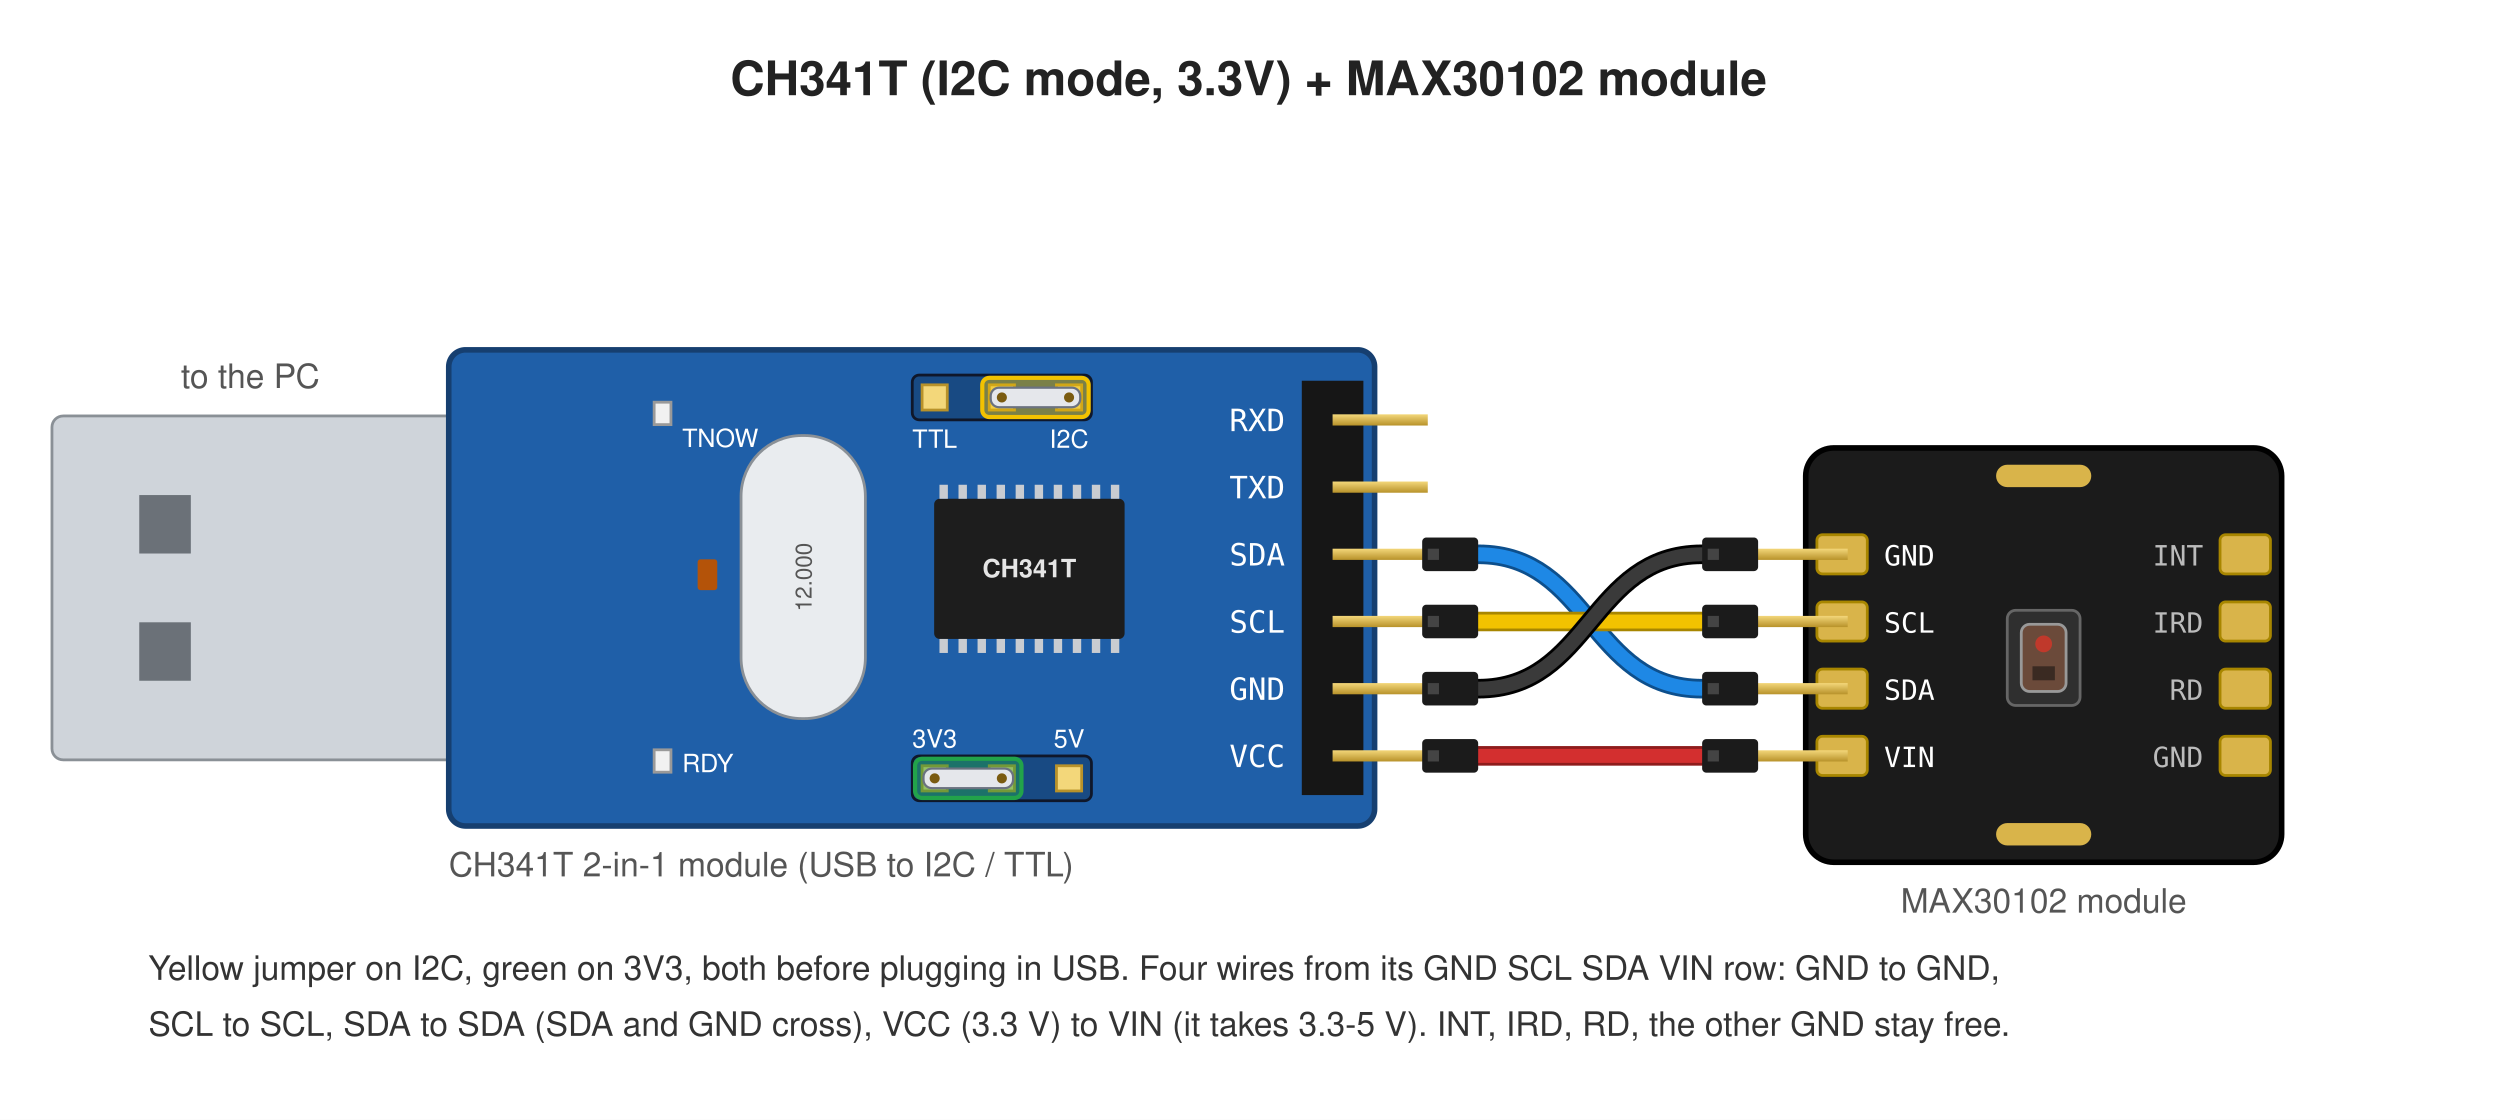
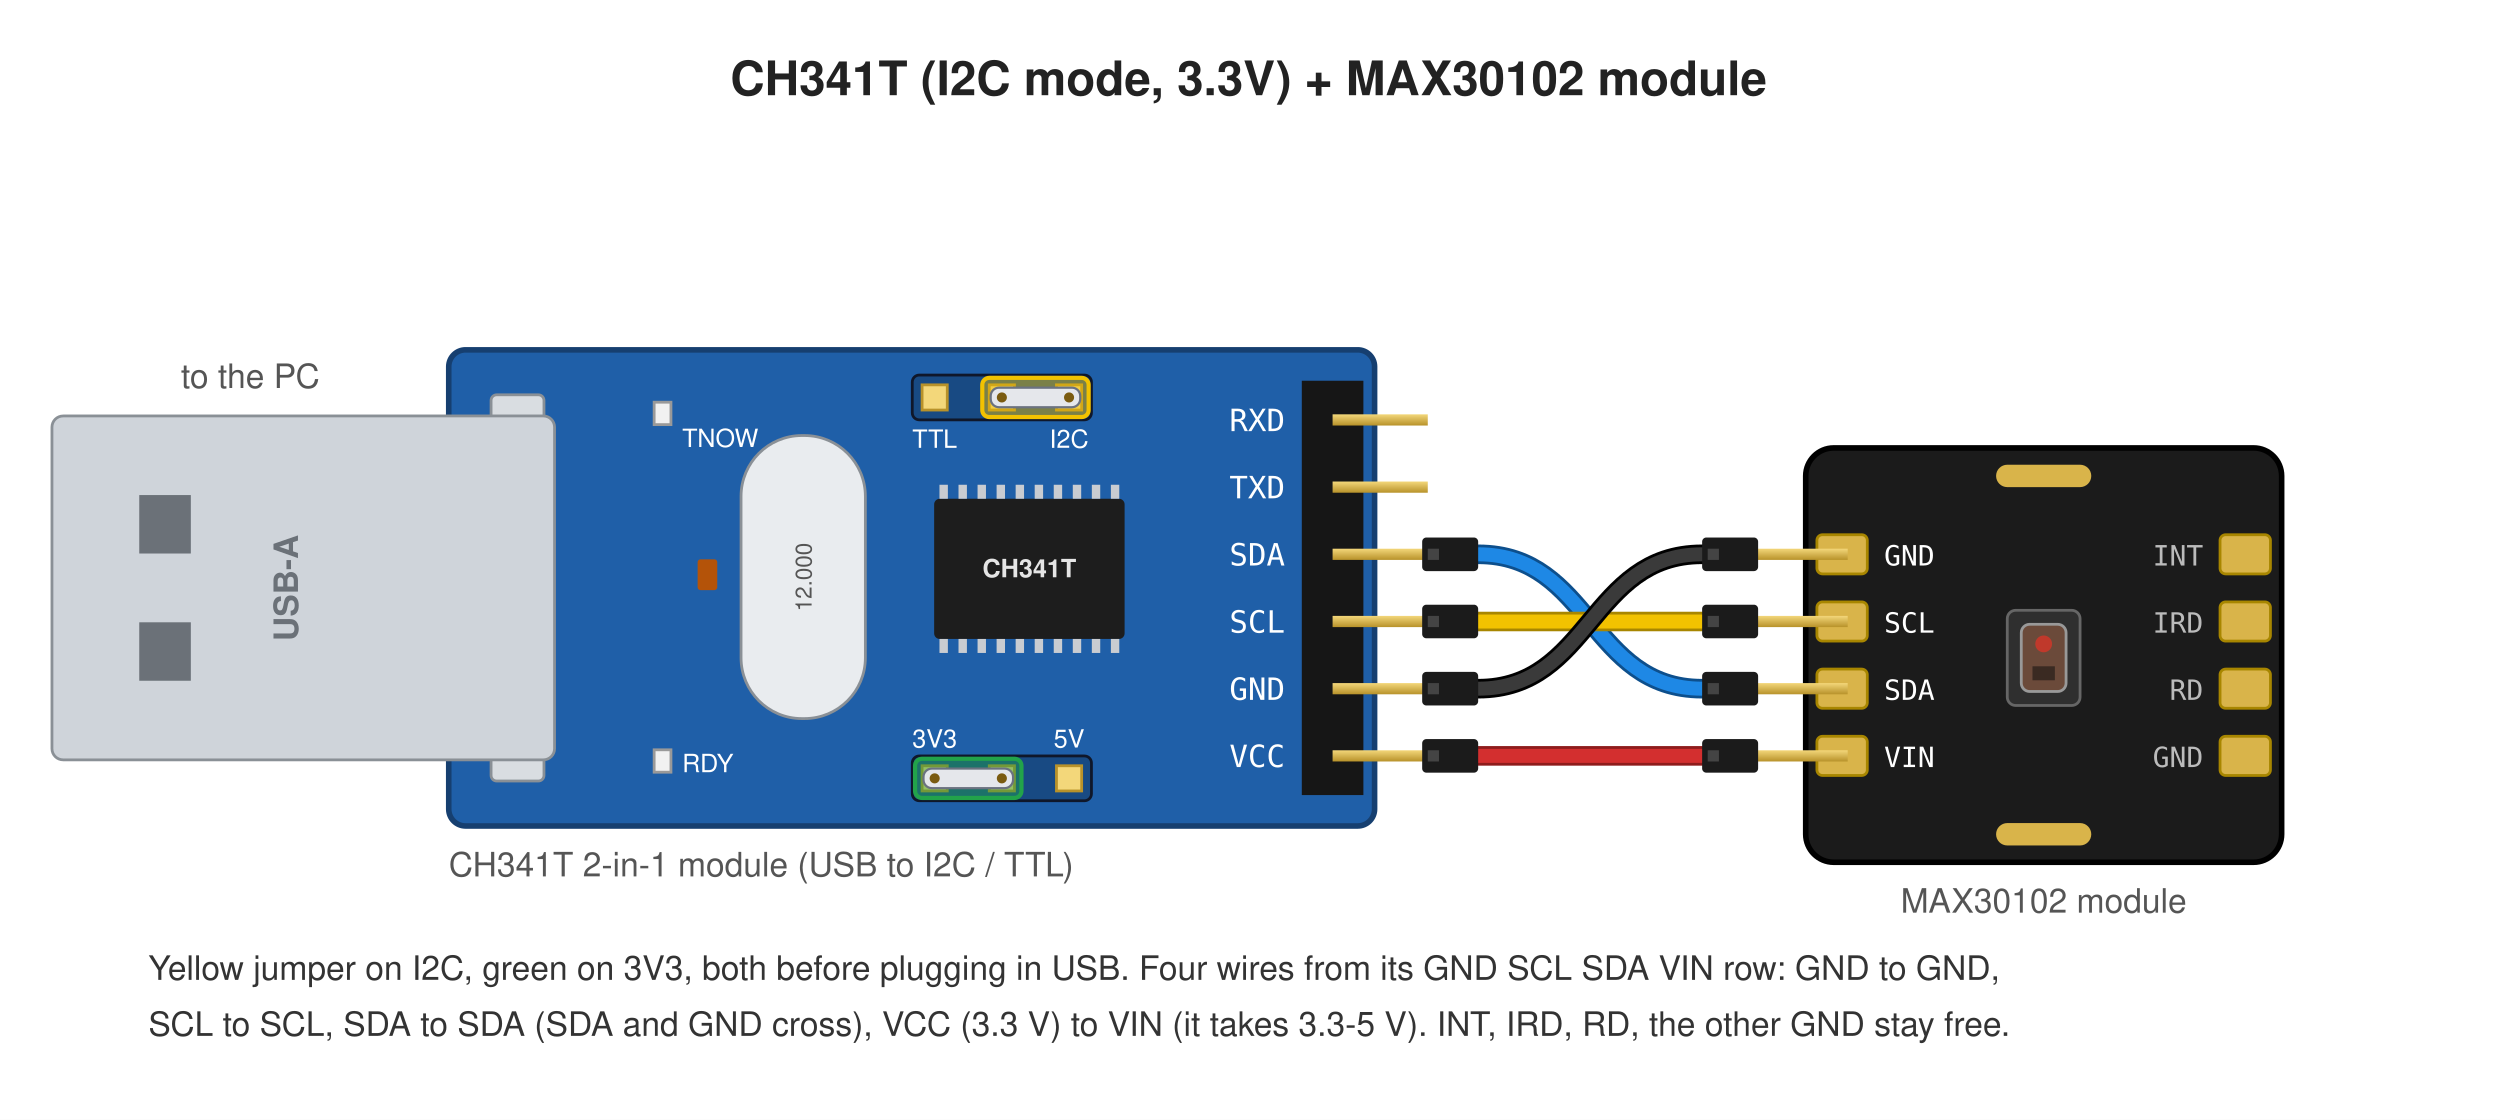
<svg xmlns="http://www.w3.org/2000/svg" viewBox="0 0 893 400" width="893" height="400" font-family="Helvetica, Arial, sans-serif">
  <style>@media (prefers-color-scheme: dark) { .bg { fill-opacity: 0.85 } }</style>
  <defs>
    <linearGradient id="metal" x1="0" y1="0" x2="0" y2="1">
      <stop offset="0" stop-color="#e9ecef" />
      <stop offset="0.5" stop-color="#b8bec5" />
      <stop offset="1" stop-color="#d9dde1" />
    </linearGradient>
    <linearGradient id="pin" x1="0" y1="0" x2="0" y2="1">
      <stop offset="0" stop-color="#f3d77a" />
      <stop offset="1" stop-color="#b8922a" />
    </linearGradient>
    <g id="dupont">
      <rect x="0" y="-6" width="20" height="12" rx="1.5" fill="#1b1b1b" />
      <rect x="2" y="-2" width="4" height="4" fill="#444" />
    </g>
  </defs>
  <rect class="bg" width="893" height="400" fill="#ffffff" />
  <text x="446" y="34" text-anchor="middle" font-size="17" font-weight="bold" fill="#222">CH341T (I2C mode, 3.3V) + MAX30102 module</text>
  <text x="89.425" y="138.583" text-anchor="middle" font-size="12" fill="#555">to the PC</text>
+   <rect x="160.291" y="124.961" width="330.709" height="170.079" rx="6" fill="#1f5fa8" stroke="#163f70" stroke-width="2" />
+   <rect x="175.409" y="141.024" width="18.898" height="9.449" rx="2" fill="#d9dde1" stroke="#8a9096" />
+   <rect x="175.409" y="269.528" width="18.898" height="9.449" rx="2" fill="#d9dde1" stroke="#8a9096" />
  <rect x="18.559" y="148.583" width="179.528" height="122.835" rx="4" fill="#cfd4da" stroke="#8a9096" />
  <rect x="49.74" y="176.835" width="18.425" height="20.882" fill="#6b7178" />
  <rect x="49.74" y="222.283" width="18.425" height="20.882" fill="#6b7178" />
-   <rect x="160.291" y="124.961" width="330.709" height="170.079" rx="6" fill="#1f5fa8" stroke="#163f70" stroke-width="2" />
+   <text transform="translate(106.4331 210.0) rotate(-90)" text-anchor="middle" font-size="12" font-weight="bold" fill="#6b7178">USB-A</text>
  <text x="160.291" y="313.039" font-size="12" fill="#555">CH341T 2-in-1 module (USB to I2C / TTL)</text>
  <rect x="465.0" y="136.0" width="22" height="148.0" fill="#161616" />
  <g fill="url(#pin)">
    <rect x="476.0" y="148.0" width="34.0" height="4" />
    <rect x="476.0" y="172.0" width="34.0" height="4" />
    <rect x="476.0" y="196.0" width="34.0" height="4" />
    <rect x="476.0" y="220.0" width="34.0" height="4" />
    <rect x="476.0" y="244.0" width="34.0" height="4" />
    <rect x="476.0" y="268.0" width="34.0" height="4" />
  </g>
  <g font-size="11" fill="#fff" font-family="Menlo, Consolas, monospace" text-anchor="end">
    <text x="459.0" y="154.0">RXD</text>
    <text x="459.0" y="178.0">TXD</text>
    <text x="459.0" y="202.0">SDA</text>
    <text x="459.0" y="226.0">SCL</text>
    <text x="459.0" y="250.0">GND</text>
    <text x="459.0" y="274.0">VCC</text>
  </g>
  <rect x="333.677" y="178.157" width="68.031" height="50.079" rx="2" fill="#1d1d1d" />
  <rect x="335.579" y="173.157" width="3" height="5" fill="#c9ccd1" />
  <rect x="335.579" y="228.236" width="3" height="5" fill="#c9ccd1" />
  <rect x="342.382" y="173.157" width="3" height="5" fill="#c9ccd1" />
  <rect x="342.382" y="228.236" width="3" height="5" fill="#c9ccd1" />
  <rect x="349.185" y="173.157" width="3" height="5" fill="#c9ccd1" />
  <rect x="349.185" y="228.236" width="3" height="5" fill="#c9ccd1" />
  <rect x="355.988" y="173.157" width="3" height="5" fill="#c9ccd1" />
  <rect x="355.988" y="228.236" width="3" height="5" fill="#c9ccd1" />
  <rect x="362.791" y="173.157" width="3" height="5" fill="#c9ccd1" />
  <rect x="362.791" y="228.236" width="3" height="5" fill="#c9ccd1" />
  <rect x="369.594" y="173.157" width="3" height="5" fill="#c9ccd1" />
  <rect x="369.594" y="228.236" width="3" height="5" fill="#c9ccd1" />
  <rect x="376.398" y="173.157" width="3" height="5" fill="#c9ccd1" />
  <rect x="376.398" y="228.236" width="3" height="5" fill="#c9ccd1" />
  <rect x="383.201" y="173.157" width="3" height="5" fill="#c9ccd1" />
  <rect x="383.201" y="228.236" width="3" height="5" fill="#c9ccd1" />
  <rect x="390.004" y="173.157" width="3" height="5" fill="#c9ccd1" />
  <rect x="390.004" y="228.236" width="3" height="5" fill="#c9ccd1" />
  <rect x="396.807" y="173.157" width="3" height="5" fill="#c9ccd1" />
  <rect x="396.807" y="228.236" width="3" height="5" fill="#c9ccd1" />
  <text x="367.693" y="206.197" text-anchor="middle" font-size="9" font-weight="bold" fill="#e5e5e5">CH341T</text>
  <rect x="264.701" y="155.575" width="44.409" height="101.102" rx="21.732" fill="#e9ecef" stroke="#8a9096" />
  <text transform="translate(289.9055 206.126) rotate(-90)" text-anchor="middle" font-size="8" fill="#555">12.000</text>
  <rect x="249.197" y="199.795" width="7" height="11" rx="1" fill="#b45309" />
  <rect x="325.866" y="133.969" width="64" height="16" rx="2.5" fill="#000" fill-opacity="0.22" stroke="#0f172a" stroke-width="1" />
  <rect x="377.366" y="137.469" width="9" height="9" fill="#f3d77a" stroke="#b8922a" />
  <rect x="353.366" y="137.469" width="9" height="9" fill="#f3d77a" stroke="#b8922a" />
  <rect x="329.366" y="137.469" width="9" height="9" fill="#f3d77a" stroke="#b8922a" />
  <rect x="350.866" y="134.969" width="38" height="14" rx="2.5" fill="#f2c200" fill-opacity="0.45" stroke="#f2c200" stroke-width="1.5" />
  <rect x="353.866" y="138.469" width="32" height="7" rx="3" fill="#e5e7eb" stroke="#6b7280" stroke-width="0.8" />
  <circle cx="357.866" cy="141.969" r="1.8" fill="#7a5b10" />
  <circle cx="381.866" cy="141.969" r="1.8" fill="#7a5b10" />
  <rect x="325.866" y="270.031" width="64" height="16" rx="2.5" fill="#000" fill-opacity="0.22" stroke="#0f172a" stroke-width="1" />
  <rect x="377.366" y="273.531" width="9" height="9" fill="#f3d77a" stroke="#b8922a" />
  <rect x="353.366" y="273.531" width="9" height="9" fill="#f3d77a" stroke="#b8922a" />
  <rect x="329.366" y="273.531" width="9" height="9" fill="#f3d77a" stroke="#b8922a" />
  <rect x="326.866" y="271.031" width="38" height="14" rx="2.5" fill="#22a34a" fill-opacity="0.45" stroke="#22a34a" stroke-width="1.5" />
  <rect x="329.866" y="274.531" width="32" height="7" rx="3" fill="#e5e7eb" stroke="#6b7280" stroke-width="0.8" />
  <circle cx="333.866" cy="278.031" r="1.8" fill="#7a5b10" />
  <circle cx="357.866" cy="278.031" r="1.8" fill="#7a5b10" />
  <text x="381.866" y="159.969" text-anchor="middle" font-size="9" fill="#fff">I2C</text>
  <text x="333.866" y="159.969" text-anchor="middle" font-size="9" fill="#fff">TTL</text>
  <text x="381.866" y="267.031" text-anchor="middle" font-size="9" fill="#fff">5V</text>
  <text x="333.866" y="267.031" text-anchor="middle" font-size="9" fill="#fff">3V3</text>
  <rect x="233.661" y="143.669" width="6" height="8" fill="#f1f1f1" stroke="#999" />
  <text x="243.661" y="159.669" font-size="9" fill="#fff">TNOW</text>
  <rect x="233.661" y="267.827" width="6" height="8" fill="#f1f1f1" stroke="#999" />
  <text x="243.661" y="275.827" font-size="9" fill="#fff">RDY</text>
  <g transform="translate(33 0)">
    <rect x="612" y="160" width="170" height="148" rx="10" fill="#1b1b1b" stroke="#000" stroke-width="2" />
    <g fill="#d9b44a" stroke="#a88600">
      <rect x="616" y="191" width="18" height="14" rx="2" />
      <rect x="616" y="215" width="18" height="14" rx="2" />
      <rect x="616" y="239" width="18" height="14" rx="2" />
      <rect x="616" y="263" width="18" height="14" rx="2" />
      <rect x="760" y="191" width="18" height="14" rx="2" />
      <rect x="760" y="215" width="18" height="14" rx="2" />
      <rect x="760" y="239" width="18" height="14" rx="2" />
      <rect x="760" y="263" width="18" height="14" rx="2" />
    </g>
    <g fill="url(#pin)">
      <rect x="593" y="196" width="34" height="4" />
      <rect x="593" y="220" width="34" height="4" />
      <rect x="593" y="244" width="34" height="4" />
      <rect x="593" y="268" width="34" height="4" />
    </g>
    <g font-size="10" fill="#fff" font-family="Menlo, Consolas, monospace">
      <text x="640" y="202">GND</text>
      <text x="640" y="226">SCL</text>
      <text x="640" y="250">SDA</text>
      <text x="640" y="274">VIN</text>
    </g>
    <g font-size="10" fill="#bbb" font-family="Menlo, Consolas, monospace" text-anchor="end">
      <text x="754" y="202">INT</text>
      <text x="754" y="226">IRD</text>
      <text x="754" y="250">RD</text>
      <text x="754" y="274">GND</text>
    </g>
    <rect x="680" y="166" width="34" height="8" rx="4" fill="#d9b44a" />
    <rect x="680" y="294" width="34" height="8" rx="4" fill="#d9b44a" />
    <rect x="684" y="218" width="26" height="34" rx="3" fill="#2f2f2f" stroke="#666" />
    <rect x="689" y="223" width="16" height="24" rx="3" fill="#6b4a3a" stroke="#999" />
    <circle cx="697" cy="230" r="3" fill="#c0392b" />
    <rect x="693" y="238" width="8" height="5" fill="#3a2a22" />
    <text x="697" y="326" text-anchor="middle" font-size="12" fill="#555">MAX30102 module</text>
    <g stroke-linecap="round" fill="none">
      <path d="M495 198 C 535 198, 535 246, 575 246" stroke="#0d4f8c" stroke-width="7" />
      <path d="M495 198 C 535 198, 535 246, 575 246" stroke="#1e88e5" stroke-width="5" />
      <path d="M495 222 H 575" stroke="#a88600" stroke-width="7" />
      <path d="M495 222 H 575" stroke="#f2c200" stroke-width="5" />
      <path d="M495 246 C 535 246, 535 198, 575 198" stroke="#000" stroke-width="7" />
      <path d="M495 246 C 535 246, 535 198, 575 198" stroke="#3a3a3a" stroke-width="5" />
      <path d="M495 270 H 575" stroke="#8e1c1c" stroke-width="7" />
      <path d="M495 270 H 575" stroke="#d32f2f" stroke-width="5" />
    </g>
    <use href="#dupont" x="475" y="198" />
    <use href="#dupont" x="475" y="222" />
    <use href="#dupont" x="475" y="246" />
    <use href="#dupont" x="475" y="270" />
    <use href="#dupont" x="575" y="198" />
    <use href="#dupont" x="575" y="222" />
    <use href="#dupont" x="575" y="246" />
    <use href="#dupont" x="575" y="270" />
    <g font-size="12" fill="#333">
      <text x="20" y="350">Yellow jumper on I2C, green on 3V3, both before plugging in USB. Four wires from its GND SCL SDA VIN row: GND to GND,</text>
      <text x="20" y="370">SCL to SCL, SDA to SDA (SDA and GND cross), VCC (3.3 V) to VIN (it takes 3.3-5 V). INT, IRD, RD, the other GND stay free.</text>
    </g>
  </g>
</svg>
